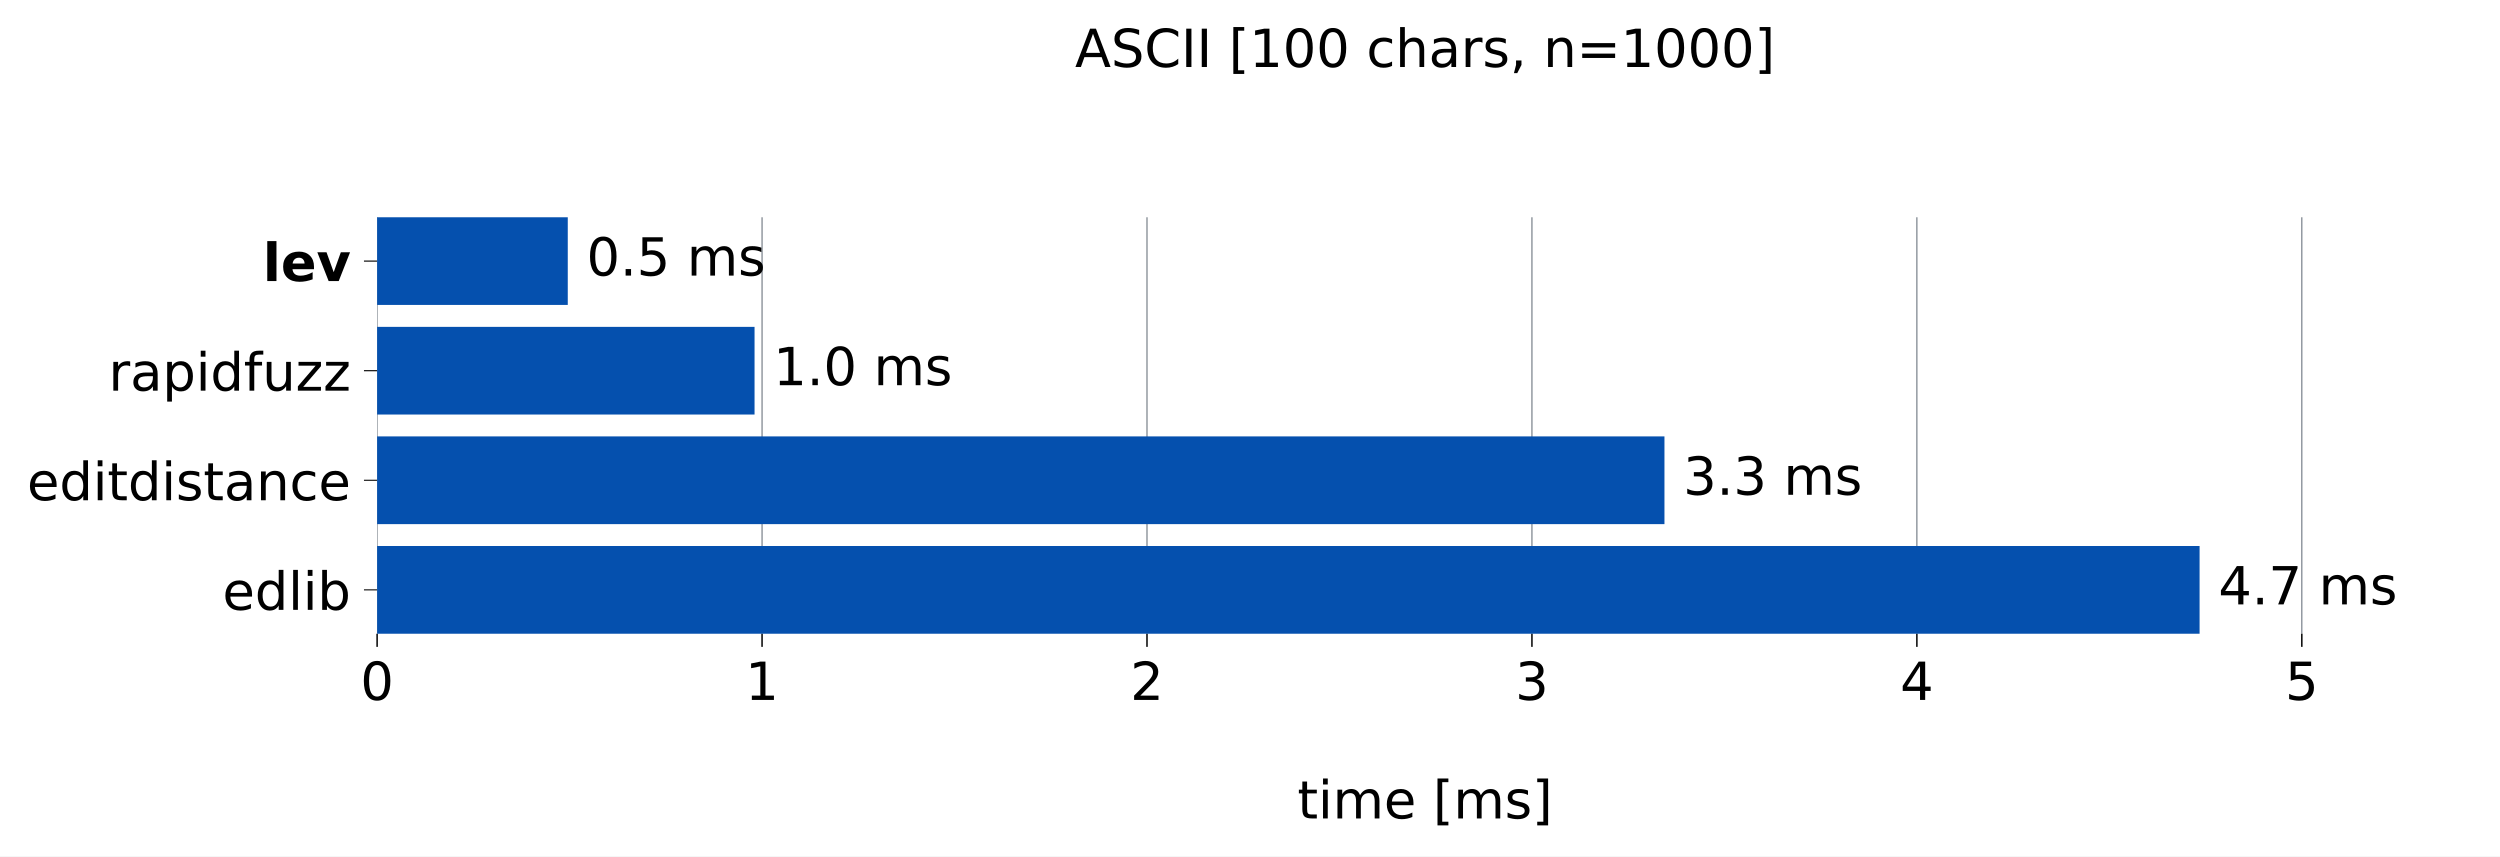
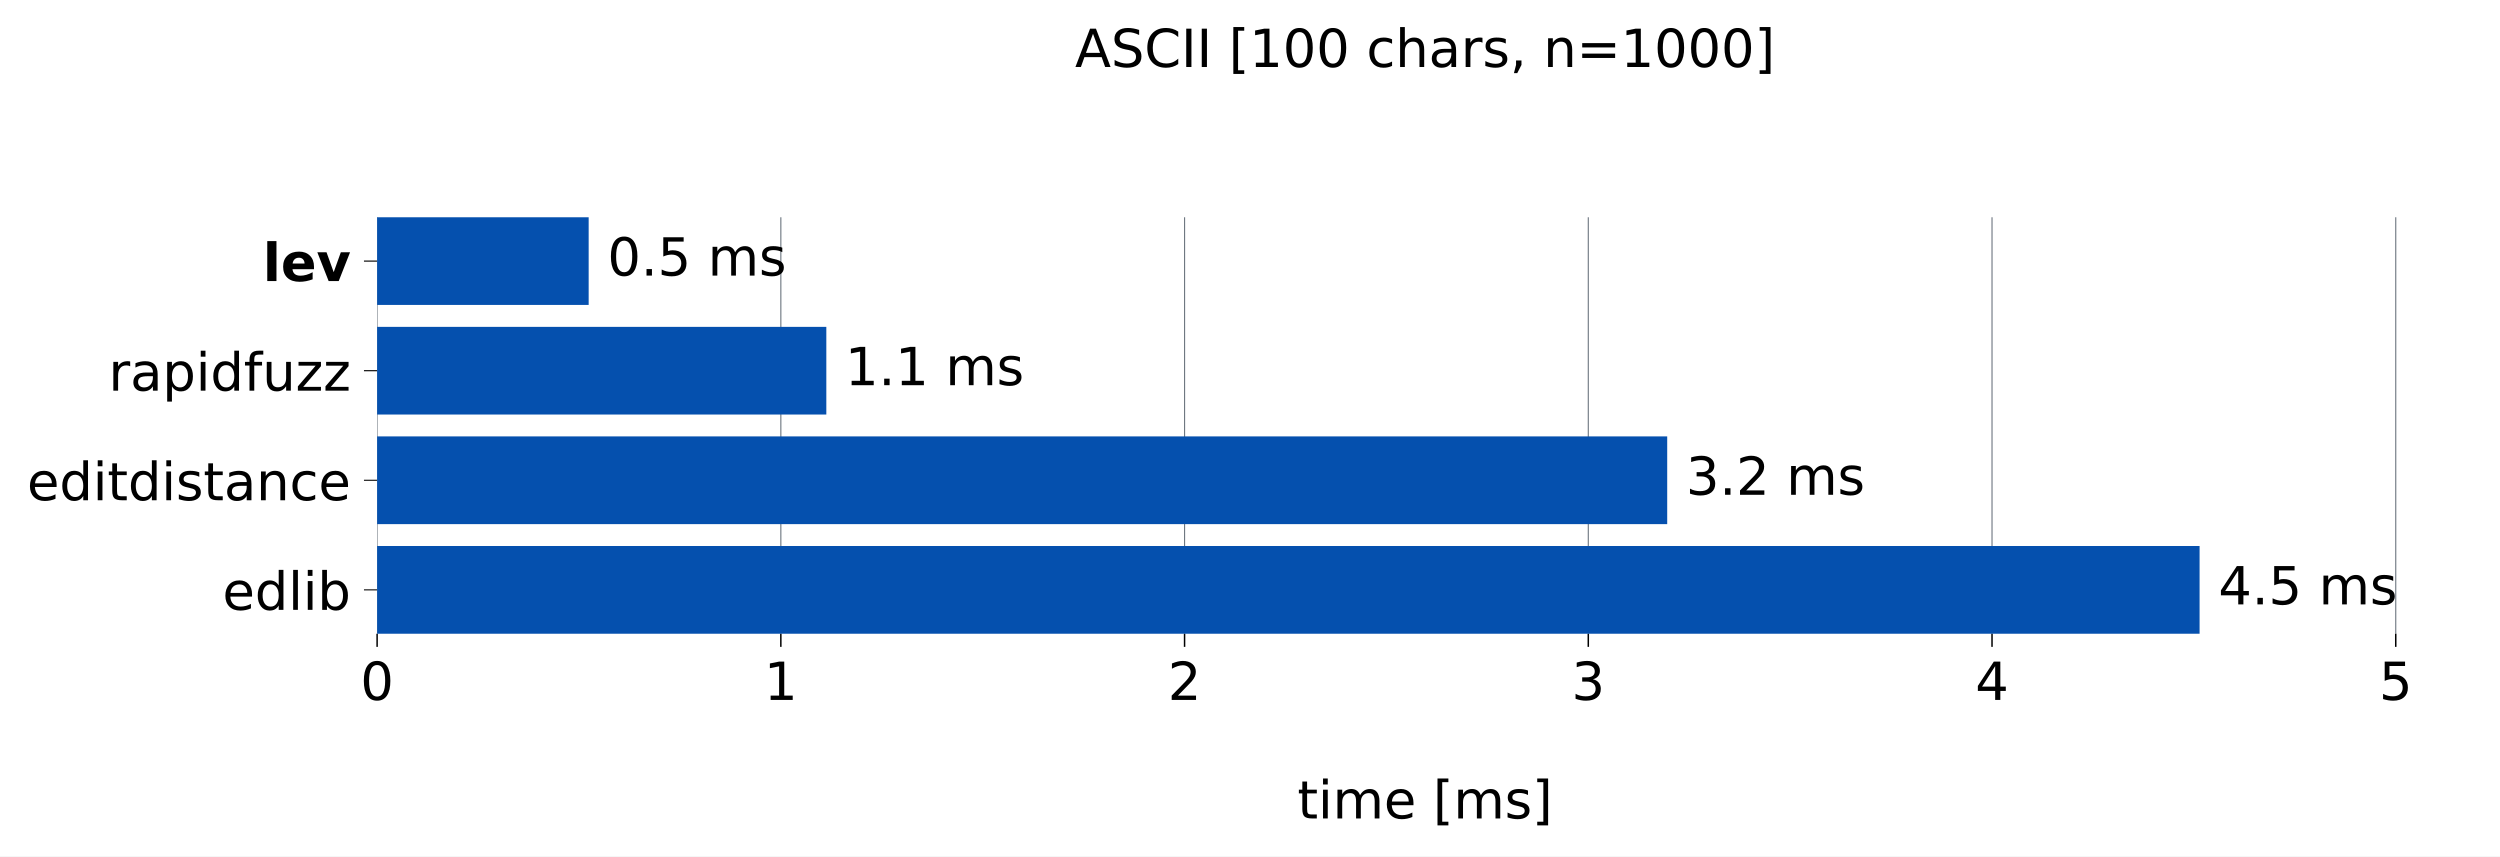
<svg xmlns="http://www.w3.org/2000/svg" xmlns:xlink="http://www.w3.org/1999/xlink" width="665.603pt" height="228.017pt" viewBox="0 0 665.603 228.017" version="1.1">
  <defs>
    <style type="text/css">*{stroke-linejoin: round; stroke-linecap: butt}</style>
  </defs>
  <g id="figure_1">
    <g id="patch_1">
      <path d="M 0 228.017 L 665.603 228.017 L 665.603 0 L 0 0 z " style="fill: #ffffff" />
    </g>
    <g id="axes_1">
      <g id="patch_2">
        <path d="M 100.403 168.718 L 658.403 168.718 L 658.403 57.838 L 100.403 57.838 z " style="fill: #ffffff" />
      </g>
      <g id="matplotlib.axis_1">
        <g id="xtick_1">
          <g id="line2d_1">
-             <path d="M 100.403 168.718 L 100.403 57.838 " clip-path="url(#p3d2c7ec90e)" style="fill: none; stroke: #6e7781; stroke-width: 0.3; stroke-linecap: square" />
+             <path d="M 100.403 168.718 L 100.403 57.838 " clip-path="url(#p75a86ce9f3)" style="fill: none; stroke: #6e7781; stroke-width: 0.3; stroke-linecap: square" />
          </g>
          <g id="line2d_2">
            <defs>
-               <path id="m636f32cbab" d="M 0 0 L 0 3.5 " style="stroke: #000000; stroke-width: 0.4" />
+               <path id="m09c06a2922" d="M 0 0 L 0 3.5 " style="stroke: #000000; stroke-width: 0.4" />
            </defs>
            <g>
-               <use xlink:href="#m636f32cbab" x="100.403" y="168.718" style="stroke: #000000; stroke-width: 0.4" />
+               <use xlink:href="#m09c06a2922" x="100.403" y="168.718" style="stroke: #000000; stroke-width: 0.4" />
            </g>
          </g>
          <g id="text_1">
            <g transform="translate(95.94906 186.3556) scale(0.14 -0.14)">
              <defs>
                <path id="DejaVuSans-30" d="M 2034 4250 Q 1547 4250 1301 3770 Q 1056 3291 1056 2328 Q 1056 1369 1301 889 Q 1547 409 2034 409 Q 2525 409 2770 889 Q 3016 1369 3016 2328 Q 3016 3291 2770 3770 Q 2525 4250 2034 4250 z M 2034 4750 Q 2819 4750 3233 4129 Q 3647 3509 3647 2328 Q 3647 1150 3233 529 Q 2819 -91 2034 -91 Q 1250 -91 836 529 Q 422 1150 422 2328 Q 422 3509 836 4129 Q 1250 4750 2034 4750 z " transform="scale(0.015625)" />
              </defs>
              <use xlink:href="#DejaVuSans-30" />
            </g>
          </g>
        </g>
        <g id="xtick_2">
          <g id="line2d_3">
-             <path d="M 202.89 168.718 L 202.89 57.838 " clip-path="url(#p3d2c7ec90e)" style="fill: none; stroke: #6e7781; stroke-width: 0.3; stroke-linecap: square" />
+             <path d="M 207.892 168.718 L 207.892 57.838 " clip-path="url(#p75a86ce9f3)" style="fill: none; stroke: #6e7781; stroke-width: 0.3; stroke-linecap: square" />
          </g>
          <g id="line2d_4">
            <g>
-               <use xlink:href="#m636f32cbab" x="202.89" y="168.718" style="stroke: #000000; stroke-width: 0.4" />
+               <use xlink:href="#m09c06a2922" x="207.892" y="168.718" style="stroke: #000000; stroke-width: 0.4" />
            </g>
          </g>
          <g id="text_2">
-             <g transform="translate(198.4363 186.3556) scale(0.14 -0.14)">
+             <g transform="translate(203.4378 186.3556) scale(0.14 -0.14)">
              <defs>
                <path id="DejaVuSans-31" d="M 794 531 L 1825 531 L 1825 4091 L 703 3866 L 703 4441 L 1819 4666 L 2450 4666 L 2450 531 L 3481 531 L 3481 0 L 794 0 L 794 531 z " transform="scale(0.015625)" />
              </defs>
              <use xlink:href="#DejaVuSans-31" />
            </g>
          </g>
        </g>
        <g id="xtick_3">
          <g id="line2d_5">
-             <path d="M 305.377 168.718 L 305.377 57.838 " clip-path="url(#p3d2c7ec90e)" style="fill: none; stroke: #6e7781; stroke-width: 0.3; stroke-linecap: square" />
+             <path d="M 315.38 168.718 L 315.38 57.838 " clip-path="url(#p75a86ce9f3)" style="fill: none; stroke: #6e7781; stroke-width: 0.3; stroke-linecap: square" />
          </g>
          <g id="line2d_6">
            <g>
-               <use xlink:href="#m636f32cbab" x="305.377" y="168.718" style="stroke: #000000; stroke-width: 0.4" />
+               <use xlink:href="#m09c06a2922" x="315.38" y="168.718" style="stroke: #000000; stroke-width: 0.4" />
            </g>
          </g>
          <g id="text_3">
-             <g transform="translate(300.9236 186.3556) scale(0.14 -0.14)">
+             <g transform="translate(310.9264 186.3556) scale(0.14 -0.14)">
              <defs>
                <path id="DejaVuSans-32" d="M 1228 531 L 3431 531 L 3431 0 L 469 0 L 469 531 Q 828 903 1448 1529 Q 2069 2156 2228 2338 Q 2531 2678 2651 2914 Q 2772 3150 2772 3378 Q 2772 3750 2511 3984 Q 2250 4219 1831 4219 Q 1534 4219 1204 4116 Q 875 4013 500 3803 L 500 4441 Q 881 4594 1212 4672 Q 1544 4750 1819 4750 Q 2544 4750 2975 4387 Q 3406 4025 3406 3419 Q 3406 3131 3298 2873 Q 3191 2616 2906 2266 Q 2828 2175 2409 1742 Q 1991 1309 1228 531 z " transform="scale(0.015625)" />
              </defs>
              <use xlink:href="#DejaVuSans-32" />
            </g>
          </g>
        </g>
        <g id="xtick_4">
          <g id="line2d_7">
-             <path d="M 407.865 168.718 L 407.865 57.838 " clip-path="url(#p3d2c7ec90e)" style="fill: none; stroke: #6e7781; stroke-width: 0.3; stroke-linecap: square" />
+             <path d="M 422.869 168.718 L 422.869 57.838 " clip-path="url(#p75a86ce9f3)" style="fill: none; stroke: #6e7781; stroke-width: 0.3; stroke-linecap: square" />
          </g>
          <g id="line2d_8">
            <g>
-               <use xlink:href="#m636f32cbab" x="407.865" y="168.718" style="stroke: #000000; stroke-width: 0.4" />
+               <use xlink:href="#m09c06a2922" x="422.869" y="168.718" style="stroke: #000000; stroke-width: 0.4" />
            </g>
          </g>
          <g id="text_4">
-             <g transform="translate(403.4108 186.3556) scale(0.14 -0.14)">
+             <g transform="translate(418.4151 186.3556) scale(0.14 -0.14)">
              <defs>
                <path id="DejaVuSans-33" d="M 2597 2516 Q 3050 2419 3304 2112 Q 3559 1806 3559 1356 Q 3559 666 3084 287 Q 2609 -91 1734 -91 Q 1441 -91 1130 -33 Q 819 25 488 141 L 488 750 Q 750 597 1062 519 Q 1375 441 1716 441 Q 2309 441 2620 675 Q 2931 909 2931 1356 Q 2931 1769 2642 2001 Q 2353 2234 1838 2234 L 1294 2234 L 1294 2753 L 1863 2753 Q 2328 2753 2575 2939 Q 2822 3125 2822 3475 Q 2822 3834 2567 4026 Q 2313 4219 1838 4219 Q 1578 4219 1281 4162 Q 984 4106 628 3988 L 628 4550 Q 988 4650 1302 4700 Q 1616 4750 1894 4750 Q 2613 4750 3031 4423 Q 3450 4097 3450 3541 Q 3450 3153 3228 2886 Q 3006 2619 2597 2516 z " transform="scale(0.015625)" />
              </defs>
              <use xlink:href="#DejaVuSans-33" />
            </g>
          </g>
        </g>
        <g id="xtick_5">
          <g id="line2d_9">
-             <path d="M 510.352 168.718 L 510.352 57.838 " clip-path="url(#p3d2c7ec90e)" style="fill: none; stroke: #6e7781; stroke-width: 0.3; stroke-linecap: square" />
+             <path d="M 530.358 168.718 L 530.358 57.838 " clip-path="url(#p75a86ce9f3)" style="fill: none; stroke: #6e7781; stroke-width: 0.3; stroke-linecap: square" />
          </g>
          <g id="line2d_10">
            <g>
-               <use xlink:href="#m636f32cbab" x="510.352" y="168.718" style="stroke: #000000; stroke-width: 0.4" />
+               <use xlink:href="#m09c06a2922" x="530.358" y="168.718" style="stroke: #000000; stroke-width: 0.4" />
            </g>
          </g>
          <g id="text_5">
-             <g transform="translate(505.8981 186.3556) scale(0.14 -0.14)">
+             <g transform="translate(525.9038 186.3556) scale(0.14 -0.14)">
              <defs>
                <path id="DejaVuSans-34" d="M 2419 4116 L 825 1625 L 2419 1625 L 2419 4116 z M 2253 4666 L 3047 4666 L 3047 1625 L 3713 1625 L 3713 1100 L 3047 1100 L 3047 0 L 2419 0 L 2419 1100 L 313 1100 L 313 1709 L 2253 4666 z " transform="scale(0.015625)" />
              </defs>
              <use xlink:href="#DejaVuSans-34" />
            </g>
          </g>
        </g>
        <g id="xtick_6">
          <g id="line2d_11">
-             <path d="M 612.839 168.718 L 612.839 57.838 " clip-path="url(#p3d2c7ec90e)" style="fill: none; stroke: #6e7781; stroke-width: 0.3; stroke-linecap: square" />
+             <path d="M 637.846 168.718 L 637.846 57.838 " clip-path="url(#p75a86ce9f3)" style="fill: none; stroke: #6e7781; stroke-width: 0.3; stroke-linecap: square" />
          </g>
          <g id="line2d_12">
            <g>
-               <use xlink:href="#m636f32cbab" x="612.839" y="168.718" style="stroke: #000000; stroke-width: 0.4" />
+               <use xlink:href="#m09c06a2922" x="637.846" y="168.718" style="stroke: #000000; stroke-width: 0.4" />
            </g>
          </g>
          <g id="text_6">
-             <g transform="translate(608.3853 186.3556) scale(0.14 -0.14)">
+             <g transform="translate(633.3925 186.3556) scale(0.14 -0.14)">
              <defs>
                <path id="DejaVuSans-35" d="M 691 4666 L 3169 4666 L 3169 4134 L 1269 4134 L 1269 2991 Q 1406 3038 1543 3061 Q 1681 3084 1819 3084 Q 2600 3084 3056 2656 Q 3513 2228 3513 1497 Q 3513 744 3044 326 Q 2575 -91 1722 -91 Q 1428 -91 1123 -41 Q 819 9 494 109 L 494 744 Q 775 591 1075 516 Q 1375 441 1709 441 Q 2250 441 2565 725 Q 2881 1009 2881 1497 Q 2881 1984 2565 2268 Q 2250 2553 1709 2553 Q 1456 2553 1204 2497 Q 953 2441 691 2322 L 691 4666 z " transform="scale(0.015625)" />
              </defs>
              <use xlink:href="#DejaVuSans-35" />
            </g>
          </g>
        </g>
        <g id="text_7">
          <g transform="translate(345.4364 217.905) scale(0.14 -0.14)">
            <defs>
              <path id="DejaVuSans-74" d="M 1172 4494 L 1172 3500 L 2356 3500 L 2356 3053 L 1172 3053 L 1172 1153 Q 1172 725 1289 603 Q 1406 481 1766 481 L 2356 481 L 2356 0 L 1766 0 Q 1100 0 847 248 Q 594 497 594 1153 L 594 3053 L 172 3053 L 172 3500 L 594 3500 L 594 4494 L 1172 4494 z " transform="scale(0.015625)" />
              <path id="DejaVuSans-69" d="M 603 3500 L 1178 3500 L 1178 0 L 603 0 L 603 3500 z M 603 4863 L 1178 4863 L 1178 4134 L 603 4134 L 603 4863 z " transform="scale(0.015625)" />
              <path id="DejaVuSans-6d" d="M 3328 2828 Q 3544 3216 3844 3400 Q 4144 3584 4550 3584 Q 5097 3584 5394 3201 Q 5691 2819 5691 2113 L 5691 0 L 5113 0 L 5113 2094 Q 5113 2597 4934 2840 Q 4756 3084 4391 3084 Q 3944 3084 3684 2787 Q 3425 2491 3425 1978 L 3425 0 L 2847 0 L 2847 2094 Q 2847 2600 2669 2842 Q 2491 3084 2119 3084 Q 1678 3084 1418 2786 Q 1159 2488 1159 1978 L 1159 0 L 581 0 L 581 3500 L 1159 3500 L 1159 2956 Q 1356 3278 1631 3431 Q 1906 3584 2284 3584 Q 2666 3584 2933 3390 Q 3200 3197 3328 2828 z " transform="scale(0.015625)" />
              <path id="DejaVuSans-65" d="M 3597 1894 L 3597 1613 L 953 1613 Q 991 1019 1311 708 Q 1631 397 2203 397 Q 2534 397 2845 478 Q 3156 559 3463 722 L 3463 178 Q 3153 47 2828 -22 Q 2503 -91 2169 -91 Q 1331 -91 842 396 Q 353 884 353 1716 Q 353 2575 817 3079 Q 1281 3584 2069 3584 Q 2775 3584 3186 3129 Q 3597 2675 3597 1894 z M 3022 2063 Q 3016 2534 2758 2815 Q 2500 3097 2075 3097 Q 1594 3097 1305 2825 Q 1016 2553 972 2059 L 3022 2063 z " transform="scale(0.015625)" />
              <path id="DejaVuSans-20" transform="scale(0.015625)" />
              <path id="DejaVuSans-5b" d="M 550 4863 L 1875 4863 L 1875 4416 L 1125 4416 L 1125 -397 L 1875 -397 L 1875 -844 L 550 -844 L 550 4863 z " transform="scale(0.015625)" />
              <path id="DejaVuSans-73" d="M 2834 3397 L 2834 2853 Q 2591 2978 2328 3040 Q 2066 3103 1784 3103 Q 1356 3103 1142 2972 Q 928 2841 928 2578 Q 928 2378 1081 2264 Q 1234 2150 1697 2047 L 1894 2003 Q 2506 1872 2764 1633 Q 3022 1394 3022 966 Q 3022 478 2636 193 Q 2250 -91 1575 -91 Q 1294 -91 989 -36 Q 684 19 347 128 L 347 722 Q 666 556 975 473 Q 1284 391 1588 391 Q 1994 391 2212 530 Q 2431 669 2431 922 Q 2431 1156 2273 1281 Q 2116 1406 1581 1522 L 1381 1569 Q 847 1681 609 1914 Q 372 2147 372 2553 Q 372 3047 722 3315 Q 1072 3584 1716 3584 Q 2034 3584 2315 3537 Q 2597 3491 2834 3397 z " transform="scale(0.015625)" />
              <path id="DejaVuSans-5d" d="M 1947 4863 L 1947 -844 L 622 -844 L 622 -397 L 1369 -397 L 1369 4416 L 622 4416 L 622 4863 L 1947 4863 z " transform="scale(0.015625)" />
            </defs>
            <use xlink:href="#DejaVuSans-74" />
            <use xlink:href="#DejaVuSans-69" transform="translate(39.20898 0)" />
            <use xlink:href="#DejaVuSans-6d" transform="translate(66.99219 0)" />
            <use xlink:href="#DejaVuSans-65" transform="translate(164.4043 0)" />
            <use xlink:href="#DejaVuSans-20" transform="translate(225.9277 0)" />
            <use xlink:href="#DejaVuSans-5b" transform="translate(257.7148 0)" />
            <use xlink:href="#DejaVuSans-6d" transform="translate(296.7285 0)" />
            <use xlink:href="#DejaVuSans-73" transform="translate(394.1406 0)" />
            <use xlink:href="#DejaVuSans-5d" transform="translate(446.2402 0)" />
          </g>
        </g>
      </g>
      <g id="matplotlib.axis_2">
        <g id="ytick_1">
          <g id="line2d_13">
            <defs>
-               <path id="mbe7d27ee50" d="M 0 0 L -3.5 0 " style="stroke: #000000; stroke-width: 0.3" />
+               <path id="m19b8eb53a1" d="M 0 0 L -3.5 0 " style="stroke: #000000; stroke-width: 0.3" />
            </defs>
            <g>
-               <use xlink:href="#mbe7d27ee50" x="100.403" y="157.046" style="stroke: #000000; stroke-width: 0.3" />
+               <use xlink:href="#m19b8eb53a1" x="100.403" y="157.046" style="stroke: #000000; stroke-width: 0.3" />
            </g>
          </g>
          <g id="text_8">
            <g transform="translate(59.23406 162.3651) scale(0.14 -0.14)">
              <defs>
                <path id="DejaVuSans-64" d="M 2906 2969 L 2906 4863 L 3481 4863 L 3481 0 L 2906 0 L 2906 525 Q 2725 213 2448 61 Q 2172 -91 1784 -91 Q 1150 -91 751 415 Q 353 922 353 1747 Q 353 2572 751 3078 Q 1150 3584 1784 3584 Q 2172 3584 2448 3432 Q 2725 3281 2906 2969 z M 947 1747 Q 947 1113 1208 752 Q 1469 391 1925 391 Q 2381 391 2643 752 Q 2906 1113 2906 1747 Q 2906 2381 2643 2742 Q 2381 3103 1925 3103 Q 1469 3103 1208 2742 Q 947 2381 947 1747 z " transform="scale(0.015625)" />
                <path id="DejaVuSans-6c" d="M 603 4863 L 1178 4863 L 1178 0 L 603 0 L 603 4863 z " transform="scale(0.015625)" />
                <path id="DejaVuSans-62" d="M 3116 1747 Q 3116 2381 2855 2742 Q 2594 3103 2138 3103 Q 1681 3103 1420 2742 Q 1159 2381 1159 1747 Q 1159 1113 1420 752 Q 1681 391 2138 391 Q 2594 391 2855 752 Q 3116 1113 3116 1747 z M 1159 2969 Q 1341 3281 1617 3432 Q 1894 3584 2278 3584 Q 2916 3584 3314 3078 Q 3713 2572 3713 1747 Q 3713 922 3314 415 Q 2916 -91 2278 -91 Q 1894 -91 1617 61 Q 1341 213 1159 525 L 1159 0 L 581 0 L 581 4863 L 1159 4863 L 1159 2969 z " transform="scale(0.015625)" />
              </defs>
              <use xlink:href="#DejaVuSans-65" />
              <use xlink:href="#DejaVuSans-64" transform="translate(61.52344 0)" />
              <use xlink:href="#DejaVuSans-6c" transform="translate(125 0)" />
              <use xlink:href="#DejaVuSans-69" transform="translate(152.7832 0)" />
              <use xlink:href="#DejaVuSans-62" transform="translate(180.5664 0)" />
            </g>
          </g>
        </g>
        <g id="ytick_2">
          <g id="line2d_14">
            <g>
-               <use xlink:href="#mbe7d27ee50" x="100.403" y="127.867" style="stroke: #000000; stroke-width: 0.3" />
+               <use xlink:href="#m19b8eb53a1" x="100.403" y="127.867" style="stroke: #000000; stroke-width: 0.3" />
            </g>
          </g>
          <g id="text_9">
            <g transform="translate(7.2 133.1862) scale(0.14 -0.14)">
              <defs>
                <path id="DejaVuSans-61" d="M 2194 1759 Q 1497 1759 1228 1600 Q 959 1441 959 1056 Q 959 750 1161 570 Q 1363 391 1709 391 Q 2188 391 2477 730 Q 2766 1069 2766 1631 L 2766 1759 L 2194 1759 z M 3341 1997 L 3341 0 L 2766 0 L 2766 531 Q 2569 213 2275 61 Q 1981 -91 1556 -91 Q 1019 -91 701 211 Q 384 513 384 1019 Q 384 1609 779 1909 Q 1175 2209 1959 2209 L 2766 2209 L 2766 2266 Q 2766 2663 2505 2880 Q 2244 3097 1772 3097 Q 1472 3097 1187 3025 Q 903 2953 641 2809 L 641 3341 Q 956 3463 1253 3523 Q 1550 3584 1831 3584 Q 2591 3584 2966 3190 Q 3341 2797 3341 1997 z " transform="scale(0.015625)" />
                <path id="DejaVuSans-6e" d="M 3513 2113 L 3513 0 L 2938 0 L 2938 2094 Q 2938 2591 2744 2837 Q 2550 3084 2163 3084 Q 1697 3084 1428 2787 Q 1159 2491 1159 1978 L 1159 0 L 581 0 L 581 3500 L 1159 3500 L 1159 2956 Q 1366 3272 1645 3428 Q 1925 3584 2291 3584 Q 2894 3584 3203 3211 Q 3513 2838 3513 2113 z " transform="scale(0.015625)" />
                <path id="DejaVuSans-63" d="M 3122 3366 L 3122 2828 Q 2878 2963 2633 3030 Q 2388 3097 2138 3097 Q 1578 3097 1268 2742 Q 959 2388 959 1747 Q 959 1106 1268 751 Q 1578 397 2138 397 Q 2388 397 2633 464 Q 2878 531 3122 666 L 3122 134 Q 2881 22 2623 -34 Q 2366 -91 2075 -91 Q 1284 -91 818 406 Q 353 903 353 1747 Q 353 2603 823 3093 Q 1294 3584 2113 3584 Q 2378 3584 2631 3529 Q 2884 3475 3122 3366 z " transform="scale(0.015625)" />
              </defs>
              <use xlink:href="#DejaVuSans-65" />
              <use xlink:href="#DejaVuSans-64" transform="translate(61.52344 0)" />
              <use xlink:href="#DejaVuSans-69" transform="translate(125 0)" />
              <use xlink:href="#DejaVuSans-74" transform="translate(152.7832 0)" />
              <use xlink:href="#DejaVuSans-64" transform="translate(191.9922 0)" />
              <use xlink:href="#DejaVuSans-69" transform="translate(255.4688 0)" />
              <use xlink:href="#DejaVuSans-73" transform="translate(283.252 0)" />
              <use xlink:href="#DejaVuSans-74" transform="translate(335.3516 0)" />
              <use xlink:href="#DejaVuSans-61" transform="translate(374.5605 0)" />
              <use xlink:href="#DejaVuSans-6e" transform="translate(435.8398 0)" />
              <use xlink:href="#DejaVuSans-63" transform="translate(499.2188 0)" />
              <use xlink:href="#DejaVuSans-65" transform="translate(554.1992 0)" />
            </g>
          </g>
        </g>
        <g id="ytick_3">
          <g id="line2d_15">
            <g>
-               <use xlink:href="#mbe7d27ee50" x="100.403" y="98.688" style="stroke: #000000; stroke-width: 0.3" />
+               <use xlink:href="#m19b8eb53a1" x="100.403" y="98.688" style="stroke: #000000; stroke-width: 0.3" />
            </g>
          </g>
          <g id="text_10">
            <g transform="translate(28.90656 104.0072) scale(0.14 -0.14)">
              <defs>
                <path id="DejaVuSans-72" d="M 2631 2963 Q 2534 3019 2420 3045 Q 2306 3072 2169 3072 Q 1681 3072 1420 2755 Q 1159 2438 1159 1844 L 1159 0 L 581 0 L 581 3500 L 1159 3500 L 1159 2956 Q 1341 3275 1631 3429 Q 1922 3584 2338 3584 Q 2397 3584 2469 3576 Q 2541 3569 2628 3553 L 2631 2963 z " transform="scale(0.015625)" />
                <path id="DejaVuSans-70" d="M 1159 525 L 1159 -1331 L 581 -1331 L 581 3500 L 1159 3500 L 1159 2969 Q 1341 3281 1617 3432 Q 1894 3584 2278 3584 Q 2916 3584 3314 3078 Q 3713 2572 3713 1747 Q 3713 922 3314 415 Q 2916 -91 2278 -91 Q 1894 -91 1617 61 Q 1341 213 1159 525 z M 3116 1747 Q 3116 2381 2855 2742 Q 2594 3103 2138 3103 Q 1681 3103 1420 2742 Q 1159 2381 1159 1747 Q 1159 1113 1420 752 Q 1681 391 2138 391 Q 2594 391 2855 752 Q 3116 1113 3116 1747 z " transform="scale(0.015625)" />
                <path id="DejaVuSans-66" d="M 2375 4863 L 2375 4384 L 1825 4384 Q 1516 4384 1395 4259 Q 1275 4134 1275 3809 L 1275 3500 L 2222 3500 L 2222 3053 L 1275 3053 L 1275 0 L 697 0 L 697 3053 L 147 3053 L 147 3500 L 697 3500 L 697 3744 Q 697 4328 969 4595 Q 1241 4863 1831 4863 L 2375 4863 z " transform="scale(0.015625)" />
                <path id="DejaVuSans-75" d="M 544 1381 L 544 3500 L 1119 3500 L 1119 1403 Q 1119 906 1312 657 Q 1506 409 1894 409 Q 2359 409 2629 706 Q 2900 1003 2900 1516 L 2900 3500 L 3475 3500 L 3475 0 L 2900 0 L 2900 538 Q 2691 219 2414 64 Q 2138 -91 1772 -91 Q 1169 -91 856 284 Q 544 659 544 1381 z M 1991 3584 L 1991 3584 z " transform="scale(0.015625)" />
                <path id="DejaVuSans-7a" d="M 353 3500 L 3084 3500 L 3084 2975 L 922 459 L 3084 459 L 3084 0 L 275 0 L 275 525 L 2438 3041 L 353 3041 L 353 3500 z " transform="scale(0.015625)" />
              </defs>
              <use xlink:href="#DejaVuSans-72" />
              <use xlink:href="#DejaVuSans-61" transform="translate(41.11328 0)" />
              <use xlink:href="#DejaVuSans-70" transform="translate(102.3926 0)" />
              <use xlink:href="#DejaVuSans-69" transform="translate(165.8691 0)" />
              <use xlink:href="#DejaVuSans-64" transform="translate(193.6523 0)" />
              <use xlink:href="#DejaVuSans-66" transform="translate(257.1289 0)" />
              <use xlink:href="#DejaVuSans-75" transform="translate(292.334 0)" />
              <use xlink:href="#DejaVuSans-7a" transform="translate(355.7129 0)" />
              <use xlink:href="#DejaVuSans-7a" transform="translate(408.2031 0)" />
            </g>
          </g>
        </g>
        <g id="ytick_4">
          <g id="line2d_16">
            <g>
-               <use xlink:href="#mbe7d27ee50" x="100.403" y="69.509" style="stroke: #000000; stroke-width: 0.3" />
+               <use xlink:href="#m19b8eb53a1" x="100.403" y="69.509" style="stroke: #000000; stroke-width: 0.3" />
            </g>
          </g>
          <g id="text_11">
            <g transform="translate(69.98125 74.8283) scale(0.14 -0.14)">
              <defs>
                <path id="DejaVuSans-Bold-6c" d="M 538 4863 L 1656 4863 L 1656 0 L 538 0 L 538 4863 z " transform="scale(0.015625)" />
                <path id="DejaVuSans-Bold-65" d="M 4031 1759 L 4031 1441 L 1416 1441 Q 1456 1047 1700 850 Q 1944 653 2381 653 Q 2734 653 3104 758 Q 3475 863 3866 1075 L 3866 213 Q 3469 63 3072 -14 Q 2675 -91 2278 -91 Q 1328 -91 801 392 Q 275 875 275 1747 Q 275 2603 792 3093 Q 1309 3584 2216 3584 Q 3041 3584 3536 3087 Q 4031 2591 4031 1759 z M 2881 2131 Q 2881 2450 2695 2645 Q 2509 2841 2209 2841 Q 1884 2841 1681 2658 Q 1478 2475 1428 2131 L 2881 2131 z " transform="scale(0.015625)" />
                <path id="DejaVuSans-Bold-76" d="M 97 3500 L 1216 3500 L 2088 1081 L 2956 3500 L 4078 3500 L 2700 0 L 1472 0 L 97 3500 z " transform="scale(0.015625)" />
              </defs>
              <use xlink:href="#DejaVuSans-Bold-6c" />
              <use xlink:href="#DejaVuSans-Bold-65" transform="translate(34.27734 0)" />
              <use xlink:href="#DejaVuSans-Bold-76" transform="translate(102.0996 0)" />
            </g>
          </g>
        </g>
      </g>
      <g id="patch_3">
-         <path d="M 100.403 168.718 L 585.62 168.718 L 585.62 145.375 L 100.403 145.375 z " clip-path="url(#p3d2c7ec90e)" style="fill: #0550ae" />
+         <path d="M 100.403 168.718 L 585.62 168.718 L 585.62 145.375 L 100.403 145.375 z " clip-path="url(#p75a86ce9f3)" style="fill: #0550ae" />
      </g>
      <g id="patch_4">
-         <path d="M 100.403 139.539 L 443.146 139.539 L 443.146 116.196 L 100.403 116.196 z " clip-path="url(#p3d2c7ec90e)" style="fill: #0550ae" />
+         <path d="M 100.403 139.539 L 443.878 139.539 L 443.878 116.196 L 100.403 116.196 z " clip-path="url(#p75a86ce9f3)" style="fill: #0550ae" />
      </g>
      <g id="patch_5">
-         <path d="M 100.403 110.36 L 200.892 110.36 L 200.892 87.017 L 100.403 87.017 z " clip-path="url(#p3d2c7ec90e)" style="fill: #0550ae" />
+         <path d="M 100.403 110.36 L 220.002 110.36 L 220.002 87.017 L 100.403 87.017 z " clip-path="url(#p75a86ce9f3)" style="fill: #0550ae" />
      </g>
      <g id="patch_6">
-         <path d="M 100.403 81.181 L 151.164 81.181 L 151.164 57.838 L 100.403 57.838 z " clip-path="url(#p3d2c7ec90e)" style="fill: #0550ae" />
+         <path d="M 100.403 81.181 L 156.727 81.181 L 156.727 57.838 L 100.403 57.838 z " clip-path="url(#p75a86ce9f3)" style="fill: #0550ae" />
      </g>
      <g id="text_12">
        <g transform="translate(590.6202 160.9094) scale(0.14 -0.14)">
          <defs>
            <path id="DejaVuSans-2e" d="M 684 794 L 1344 794 L 1344 0 L 684 0 L 684 794 z " transform="scale(0.015625)" />
-             <path id="DejaVuSans-37" d="M 525 4666 L 3525 4666 L 3525 4397 L 1831 0 L 1172 0 L 2766 4134 L 525 4134 L 525 4666 z " transform="scale(0.015625)" />
          </defs>
          <use xlink:href="#DejaVuSans-34" />
          <use xlink:href="#DejaVuSans-2e" transform="translate(63.62305 0)" />
-           <use xlink:href="#DejaVuSans-37" transform="translate(95.41016 0)" />
+           <use xlink:href="#DejaVuSans-35" transform="translate(95.41016 0)" />
          <use xlink:href="#DejaVuSans-20" transform="translate(159.0332 0)" />
          <use xlink:href="#DejaVuSans-6d" transform="translate(190.8203 0)" />
          <use xlink:href="#DejaVuSans-73" transform="translate(288.2324 0)" />
        </g>
      </g>
      <g id="text_13">
-         <g transform="translate(448.1458 131.7304) scale(0.14 -0.14)">
+         <g transform="translate(448.8784 131.7304) scale(0.14 -0.14)">
          <use xlink:href="#DejaVuSans-33" />
          <use xlink:href="#DejaVuSans-2e" transform="translate(63.62305 0)" />
-           <use xlink:href="#DejaVuSans-33" transform="translate(95.41016 0)" />
+           <use xlink:href="#DejaVuSans-32" transform="translate(95.41016 0)" />
          <use xlink:href="#DejaVuSans-20" transform="translate(159.0332 0)" />
          <use xlink:href="#DejaVuSans-6d" transform="translate(190.8203 0)" />
          <use xlink:href="#DejaVuSans-73" transform="translate(288.2324 0)" />
        </g>
      </g>
      <g id="text_14">
-         <g transform="translate(205.8916 102.5515) scale(0.14 -0.14)">
+         <g transform="translate(225.0018 102.5515) scale(0.14 -0.14)">
          <use xlink:href="#DejaVuSans-31" />
          <use xlink:href="#DejaVuSans-2e" transform="translate(63.62305 0)" />
-           <use xlink:href="#DejaVuSans-30" transform="translate(95.41016 0)" />
+           <use xlink:href="#DejaVuSans-31" transform="translate(95.41016 0)" />
          <use xlink:href="#DejaVuSans-20" transform="translate(159.0332 0)" />
          <use xlink:href="#DejaVuSans-6d" transform="translate(190.8203 0)" />
          <use xlink:href="#DejaVuSans-73" transform="translate(288.2324 0)" />
        </g>
      </g>
      <g id="text_15">
-         <g transform="translate(156.1638 73.37252) scale(0.14 -0.14)">
+         <g transform="translate(161.7269 73.37252) scale(0.14 -0.14)">
          <use xlink:href="#DejaVuSans-30" />
          <use xlink:href="#DejaVuSans-2e" transform="translate(63.62305 0)" />
          <use xlink:href="#DejaVuSans-35" transform="translate(95.41016 0)" />
          <use xlink:href="#DejaVuSans-20" transform="translate(159.0332 0)" />
          <use xlink:href="#DejaVuSans-6d" transform="translate(190.8203 0)" />
          <use xlink:href="#DejaVuSans-73" transform="translate(288.2324 0)" />
        </g>
      </g>
      <g id="text_16">
        <g transform="translate(286.2142 17.83781) scale(0.14 -0.14)">
          <defs>
            <path id="DejaVuSans-41" d="M 2188 4044 L 1331 1722 L 3047 1722 L 2188 4044 z M 1831 4666 L 2547 4666 L 4325 0 L 3669 0 L 3244 1197 L 1141 1197 L 716 0 L 50 0 L 1831 4666 z " transform="scale(0.015625)" />
            <path id="DejaVuSans-53" d="M 3425 4513 L 3425 3897 Q 3066 4069 2747 4153 Q 2428 4238 2131 4238 Q 1616 4238 1336 4038 Q 1056 3838 1056 3469 Q 1056 3159 1242 3001 Q 1428 2844 1947 2747 L 2328 2669 Q 3034 2534 3370 2195 Q 3706 1856 3706 1288 Q 3706 609 3251 259 Q 2797 -91 1919 -91 Q 1588 -91 1214 -16 Q 841 59 441 206 L 441 856 Q 825 641 1194 531 Q 1563 422 1919 422 Q 2459 422 2753 634 Q 3047 847 3047 1241 Q 3047 1584 2836 1778 Q 2625 1972 2144 2069 L 1759 2144 Q 1053 2284 737 2584 Q 422 2884 422 3419 Q 422 4038 858 4394 Q 1294 4750 2059 4750 Q 2388 4750 2728 4690 Q 3069 4631 3425 4513 z " transform="scale(0.015625)" />
            <path id="DejaVuSans-43" d="M 4122 4306 L 4122 3641 Q 3803 3938 3442 4084 Q 3081 4231 2675 4231 Q 1875 4231 1450 3742 Q 1025 3253 1025 2328 Q 1025 1406 1450 917 Q 1875 428 2675 428 Q 3081 428 3442 575 Q 3803 722 4122 1019 L 4122 359 Q 3791 134 3420 21 Q 3050 -91 2638 -91 Q 1578 -91 968 557 Q 359 1206 359 2328 Q 359 3453 968 4101 Q 1578 4750 2638 4750 Q 3056 4750 3426 4639 Q 3797 4528 4122 4306 z " transform="scale(0.015625)" />
            <path id="DejaVuSans-49" d="M 628 4666 L 1259 4666 L 1259 0 L 628 0 L 628 4666 z " transform="scale(0.015625)" />
            <path id="DejaVuSans-68" d="M 3513 2113 L 3513 0 L 2938 0 L 2938 2094 Q 2938 2591 2744 2837 Q 2550 3084 2163 3084 Q 1697 3084 1428 2787 Q 1159 2491 1159 1978 L 1159 0 L 581 0 L 581 4863 L 1159 4863 L 1159 2956 Q 1366 3272 1645 3428 Q 1925 3584 2291 3584 Q 2894 3584 3203 3211 Q 3513 2838 3513 2113 z " transform="scale(0.015625)" />
            <path id="DejaVuSans-2c" d="M 750 794 L 1409 794 L 1409 256 L 897 -744 L 494 -744 L 750 256 L 750 794 z " transform="scale(0.015625)" />
            <path id="DejaVuSans-3d" d="M 678 2906 L 4684 2906 L 4684 2381 L 678 2381 L 678 2906 z M 678 1631 L 4684 1631 L 4684 1100 L 678 1100 L 678 1631 z " transform="scale(0.015625)" />
          </defs>
          <use xlink:href="#DejaVuSans-41" />
          <use xlink:href="#DejaVuSans-53" transform="translate(68.4082 0)" />
          <use xlink:href="#DejaVuSans-43" transform="translate(131.8848 0)" />
          <use xlink:href="#DejaVuSans-49" transform="translate(201.709 0)" />
          <use xlink:href="#DejaVuSans-49" transform="translate(231.2012 0)" />
          <use xlink:href="#DejaVuSans-20" transform="translate(260.6934 0)" />
          <use xlink:href="#DejaVuSans-5b" transform="translate(292.4805 0)" />
          <use xlink:href="#DejaVuSans-31" transform="translate(331.4941 0)" />
          <use xlink:href="#DejaVuSans-30" transform="translate(395.1172 0)" />
          <use xlink:href="#DejaVuSans-30" transform="translate(458.7402 0)" />
          <use xlink:href="#DejaVuSans-20" transform="translate(522.3633 0)" />
          <use xlink:href="#DejaVuSans-63" transform="translate(554.1504 0)" />
          <use xlink:href="#DejaVuSans-68" transform="translate(609.1309 0)" />
          <use xlink:href="#DejaVuSans-61" transform="translate(672.5098 0)" />
          <use xlink:href="#DejaVuSans-72" transform="translate(733.7891 0)" />
          <use xlink:href="#DejaVuSans-73" transform="translate(774.9023 0)" />
          <use xlink:href="#DejaVuSans-2c" transform="translate(827.002 0)" />
          <use xlink:href="#DejaVuSans-20" transform="translate(858.7891 0)" />
          <use xlink:href="#DejaVuSans-6e" transform="translate(890.5762 0)" />
          <use xlink:href="#DejaVuSans-3d" transform="translate(953.9551 0)" />
          <use xlink:href="#DejaVuSans-31" transform="translate(1037.744 0)" />
          <use xlink:href="#DejaVuSans-30" transform="translate(1101.367 0)" />
          <use xlink:href="#DejaVuSans-30" transform="translate(1164.99 0)" />
          <use xlink:href="#DejaVuSans-30" transform="translate(1228.613 0)" />
          <use xlink:href="#DejaVuSans-5d" transform="translate(1292.236 0)" />
        </g>
      </g>
    </g>
  </g>
  <defs>
-     <clipPath id="p3d2c7ec90e">
+     <clipPath id="p75a86ce9f3">
      <rect x="100.403" y="57.838" width="558" height="110.88" />
    </clipPath>
  </defs>
</svg>
